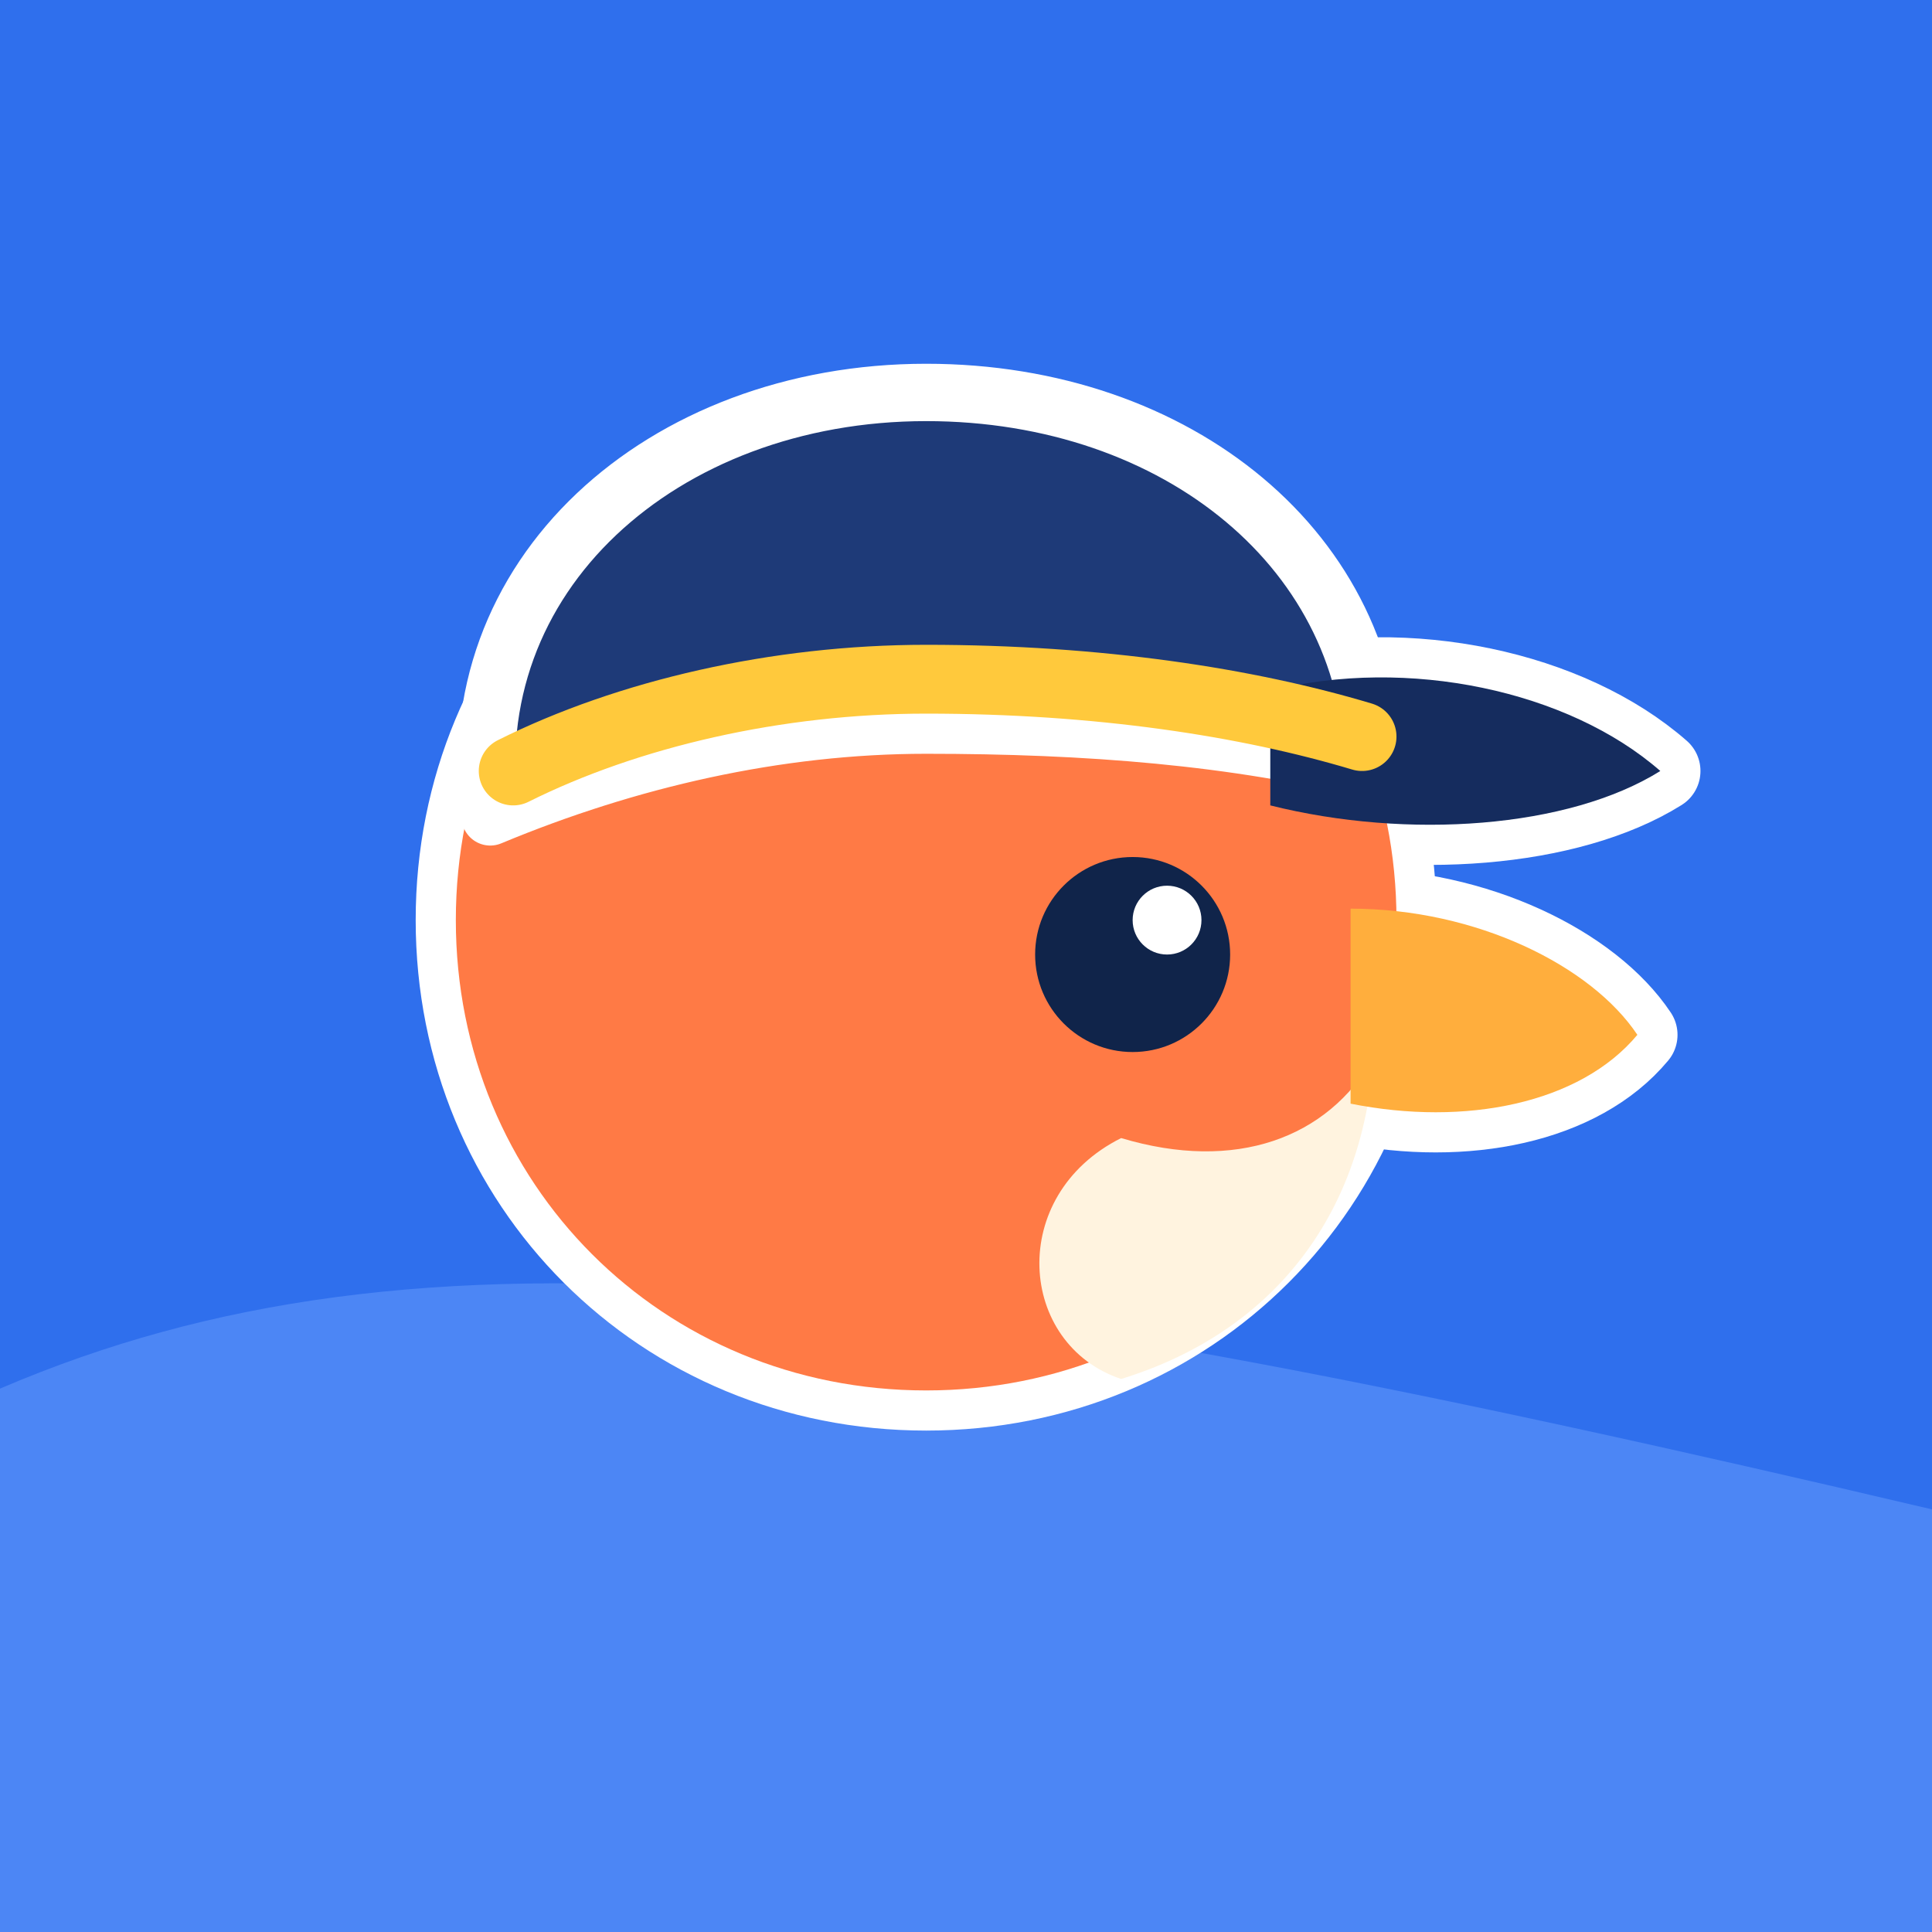
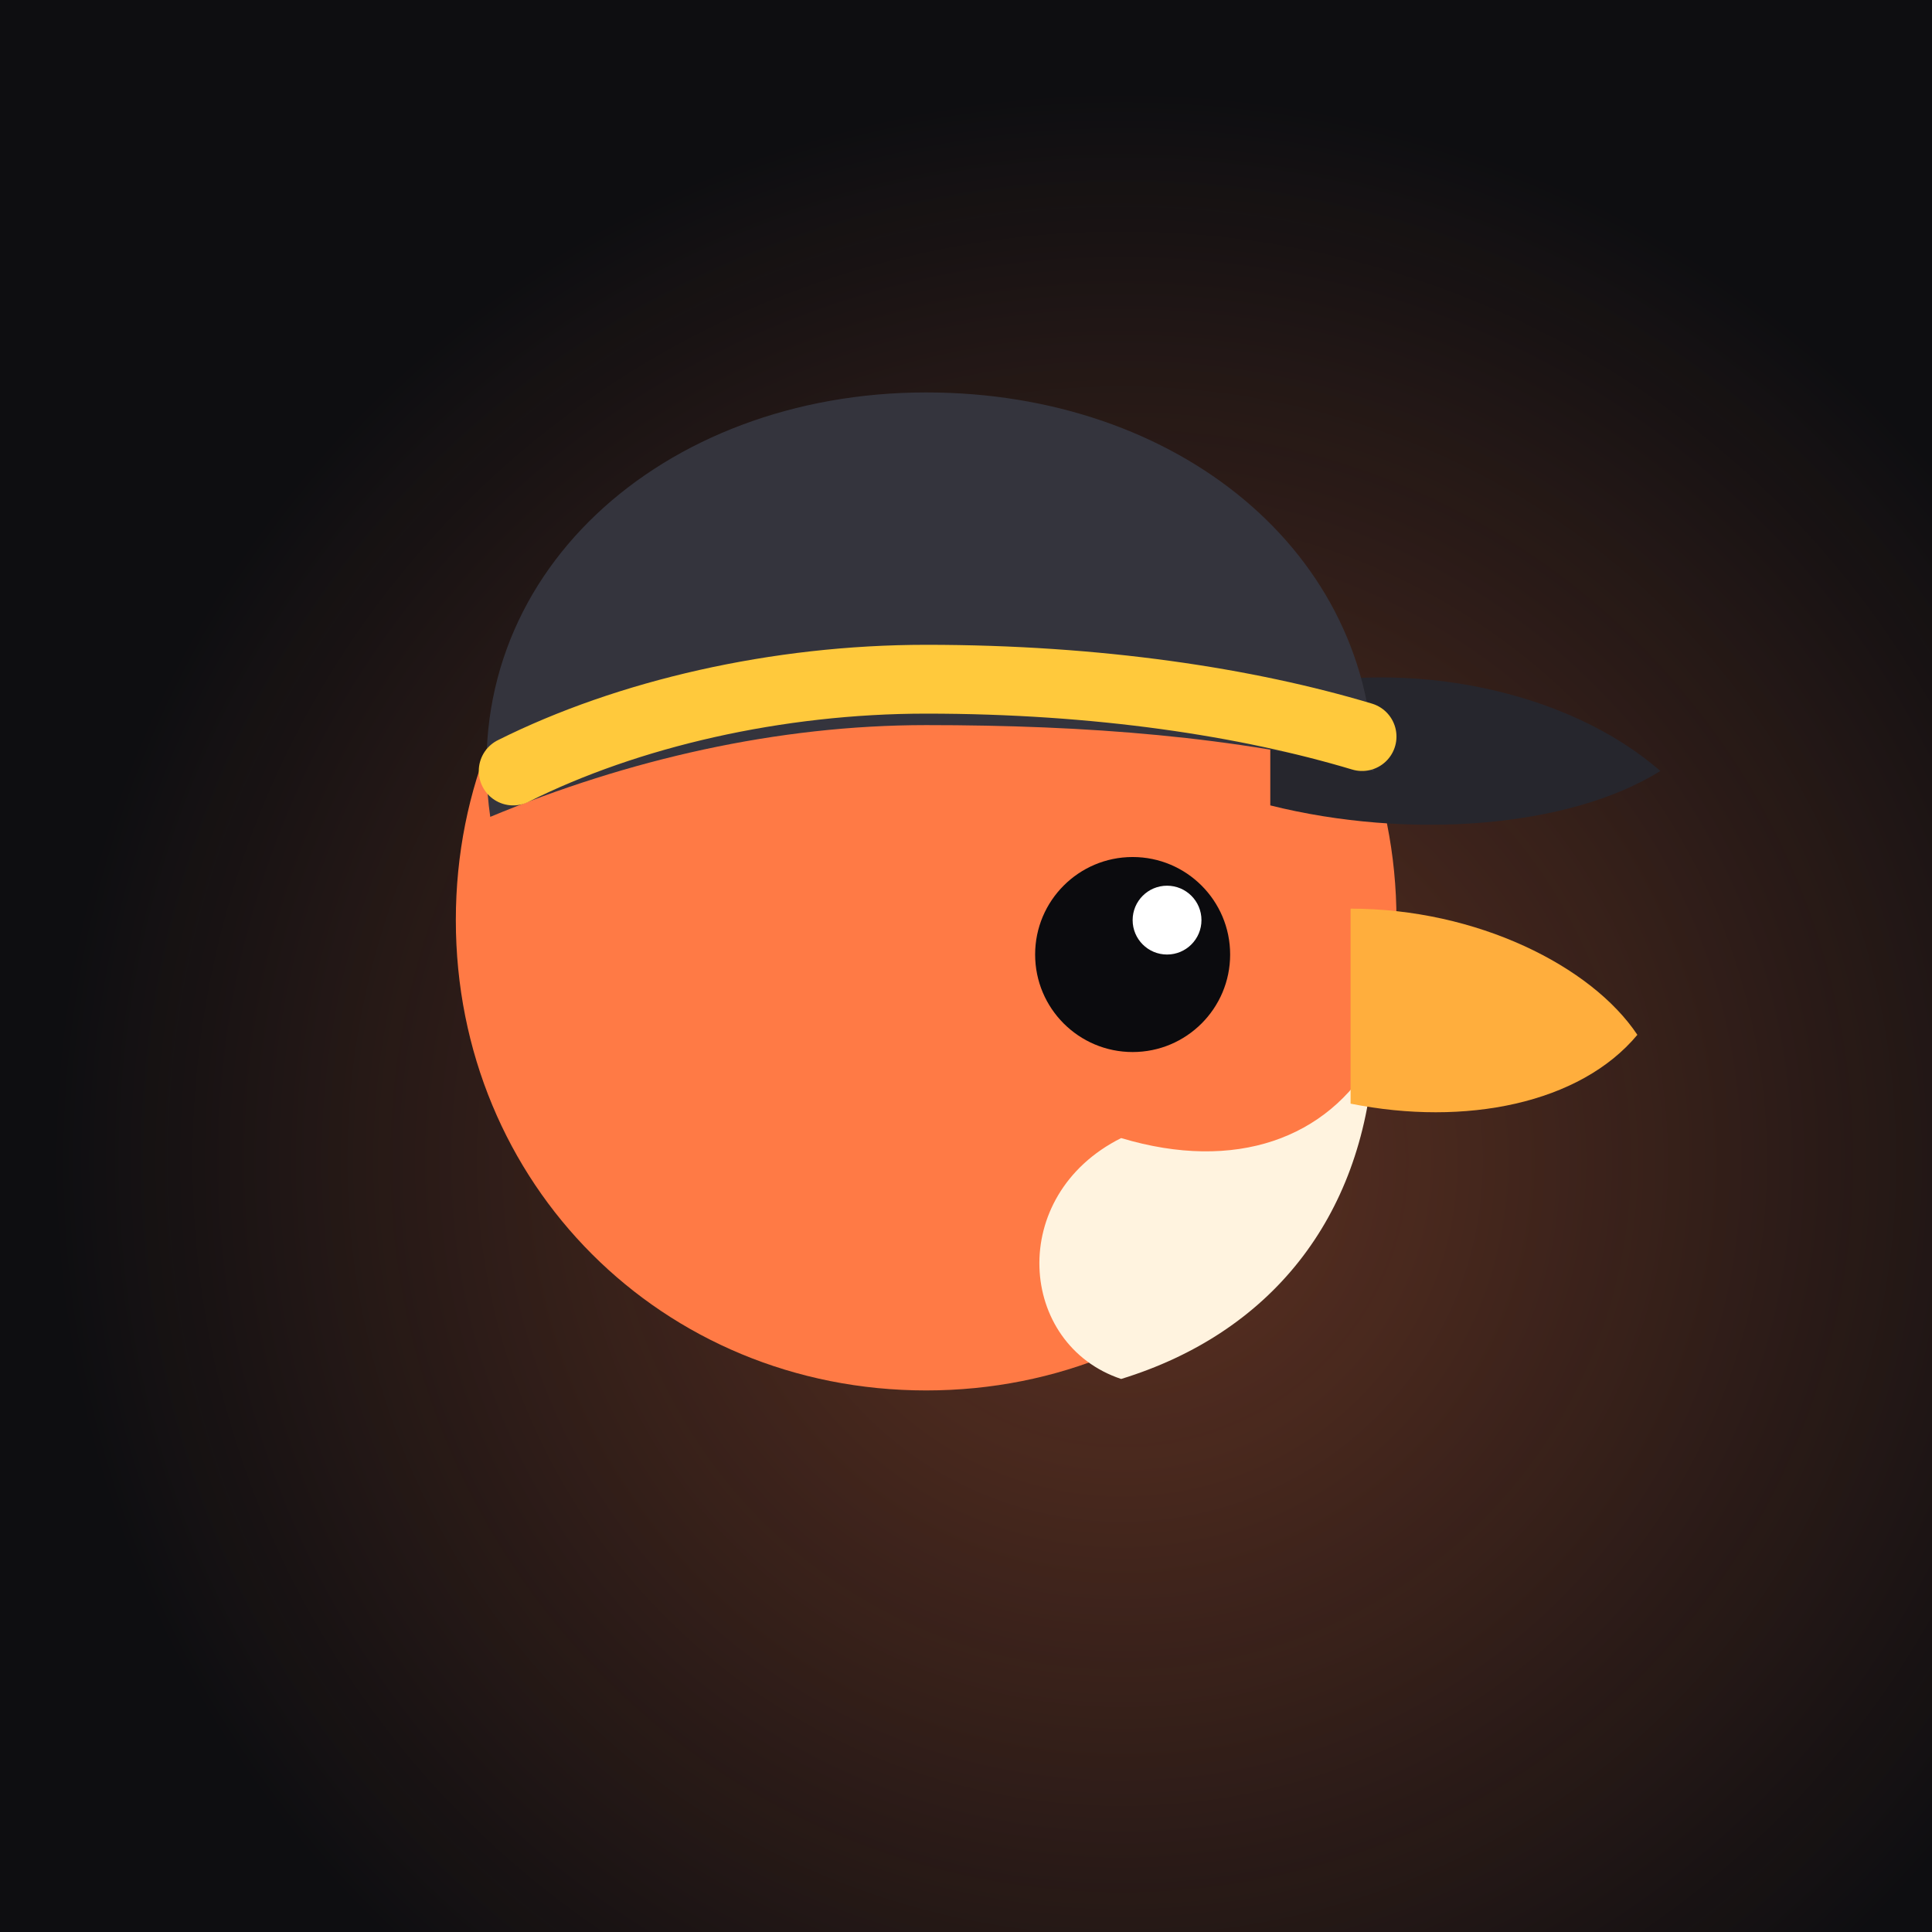
<svg xmlns="http://www.w3.org/2000/svg" viewBox="0 0 64 64" width="64" height="64">
-   <g>
-     <rect width="64" height="64" fill="#2F6FED" />
-     <path d="M0 46 C14 40 30 42 64 50 L64 64 L0 64 Z" fill="#4C86F5" />
-     <g transform="translate(-11.5 1.6) scale(.19)">
-       <path d="M222 70 C268 70 304 106 304 152 C304 198 268 234 222 234 C176 234 140 198 140 152 C140 106 176 70 222 70 Z" fill="#FF7A45" stroke="#FFFFFF" stroke-width="14" />
-       <path d="M282 112 C306 106 334 112 350 126 C334 136 306 138 282 132 Z" fill="#152C5E" stroke="#FFFFFF" stroke-width="14" stroke-linejoin="round" />
-       <path d="M296 150 C318 150 338 160 346 172 C336 184 316 188 296 184 Z" fill="#FFAE3D" stroke="#FFFFFF" stroke-width="14" stroke-linejoin="round" />
-       <path d="M222 70 C268 70 304 106 304 152 C304 198 268 234 222 234 C176 234 140 198 140 152 C140 106 176 70 222 70 Z" fill="#FF7A45" />
-       <path d="M256 190 C276 196 292 190 300 176 C298 204 282 224 256 232 C238 226 236 200 256 190 Z" fill="#FFF3DF" />
-       <path d="M146 134 C140 92 176 60 222 60 C266 60 300 88 300 126 C276 120 250 118 222 118 C196 118 170 124 146 134 Z" fill="#1E3A78" stroke="#FFFFFF" stroke-width="10" stroke-linejoin="round" />
-       <path d="M282 112 C306 106 334 112 350 126 C334 136 306 138 282 132 Z" fill="#152C5E" />
-       <path d="M150 126 C170 116 196 110 222 110 C252 110 278 114 298 120" fill="none" stroke="#FFC93C" stroke-width="12" stroke-linecap="round" />
-       <path d="M296 150 C318 150 338 160 346 172 C336 184 316 188 296 184 Z" fill="#FFAE3D" />
-       <circle cx="258" cy="158" r="17" fill="#10244A" />
-       <circle cx="264" cy="152" r="6" fill="#FFFFFF" />
-     </g>
+   <defs>
+     <radialGradient id="ff-glow" cx=".58" cy=".6" r=".55">
+       <stop offset="0" stop-color="#FF7A45" stop-opacity=".34" />
+       <stop offset="1" stop-color="#FF7A45" stop-opacity="0" />
+     </radialGradient>
+   </defs>
+   <rect width="64" height="64" fill="#0E0E11" />
+   <rect width="64" height="64" fill="url(#ff-glow)" />
+   <g transform="translate(-11.5 1.6) scale(.19)">
+     <path d="M222 70 C268 70 304 106 304 152 C304 198 268 234 222 234 C176 234 140 198 140 152 C140 106 176 70 222 70 Z" fill="#FF7A45" />
+     <path d="M256 190 C276 196 292 190 300 176 C298 204 282 224 256 232 C238 226 236 200 256 190 Z" fill="#FFF3DF" />
+     <path d="M282 112 C306 106 334 112 350 126 C334 136 306 138 282 132 Z" fill="#26262D" />
+     <path d="M146 134 C140 92 176 60 222 60 C266 60 300 88 300 126 C276 120 250 118 222 118 C196 118 170 124 146 134 Z" fill="#34343D" />
+     <path d="M150 126 C170 116 196 110 222 110 C252 110 278 114 298 120" fill="none" stroke="#FFC93C" stroke-width="12" stroke-linecap="round" />
+     <path d="M296 150 C318 150 338 160 346 172 C336 184 316 188 296 184 Z" fill="#FFAE3D" />
+     <circle cx="258" cy="158" r="17" fill="#0B0B0E" />
+     <circle cx="264" cy="152" r="6" fill="#FFFFFF" />
  </g>
</svg>
